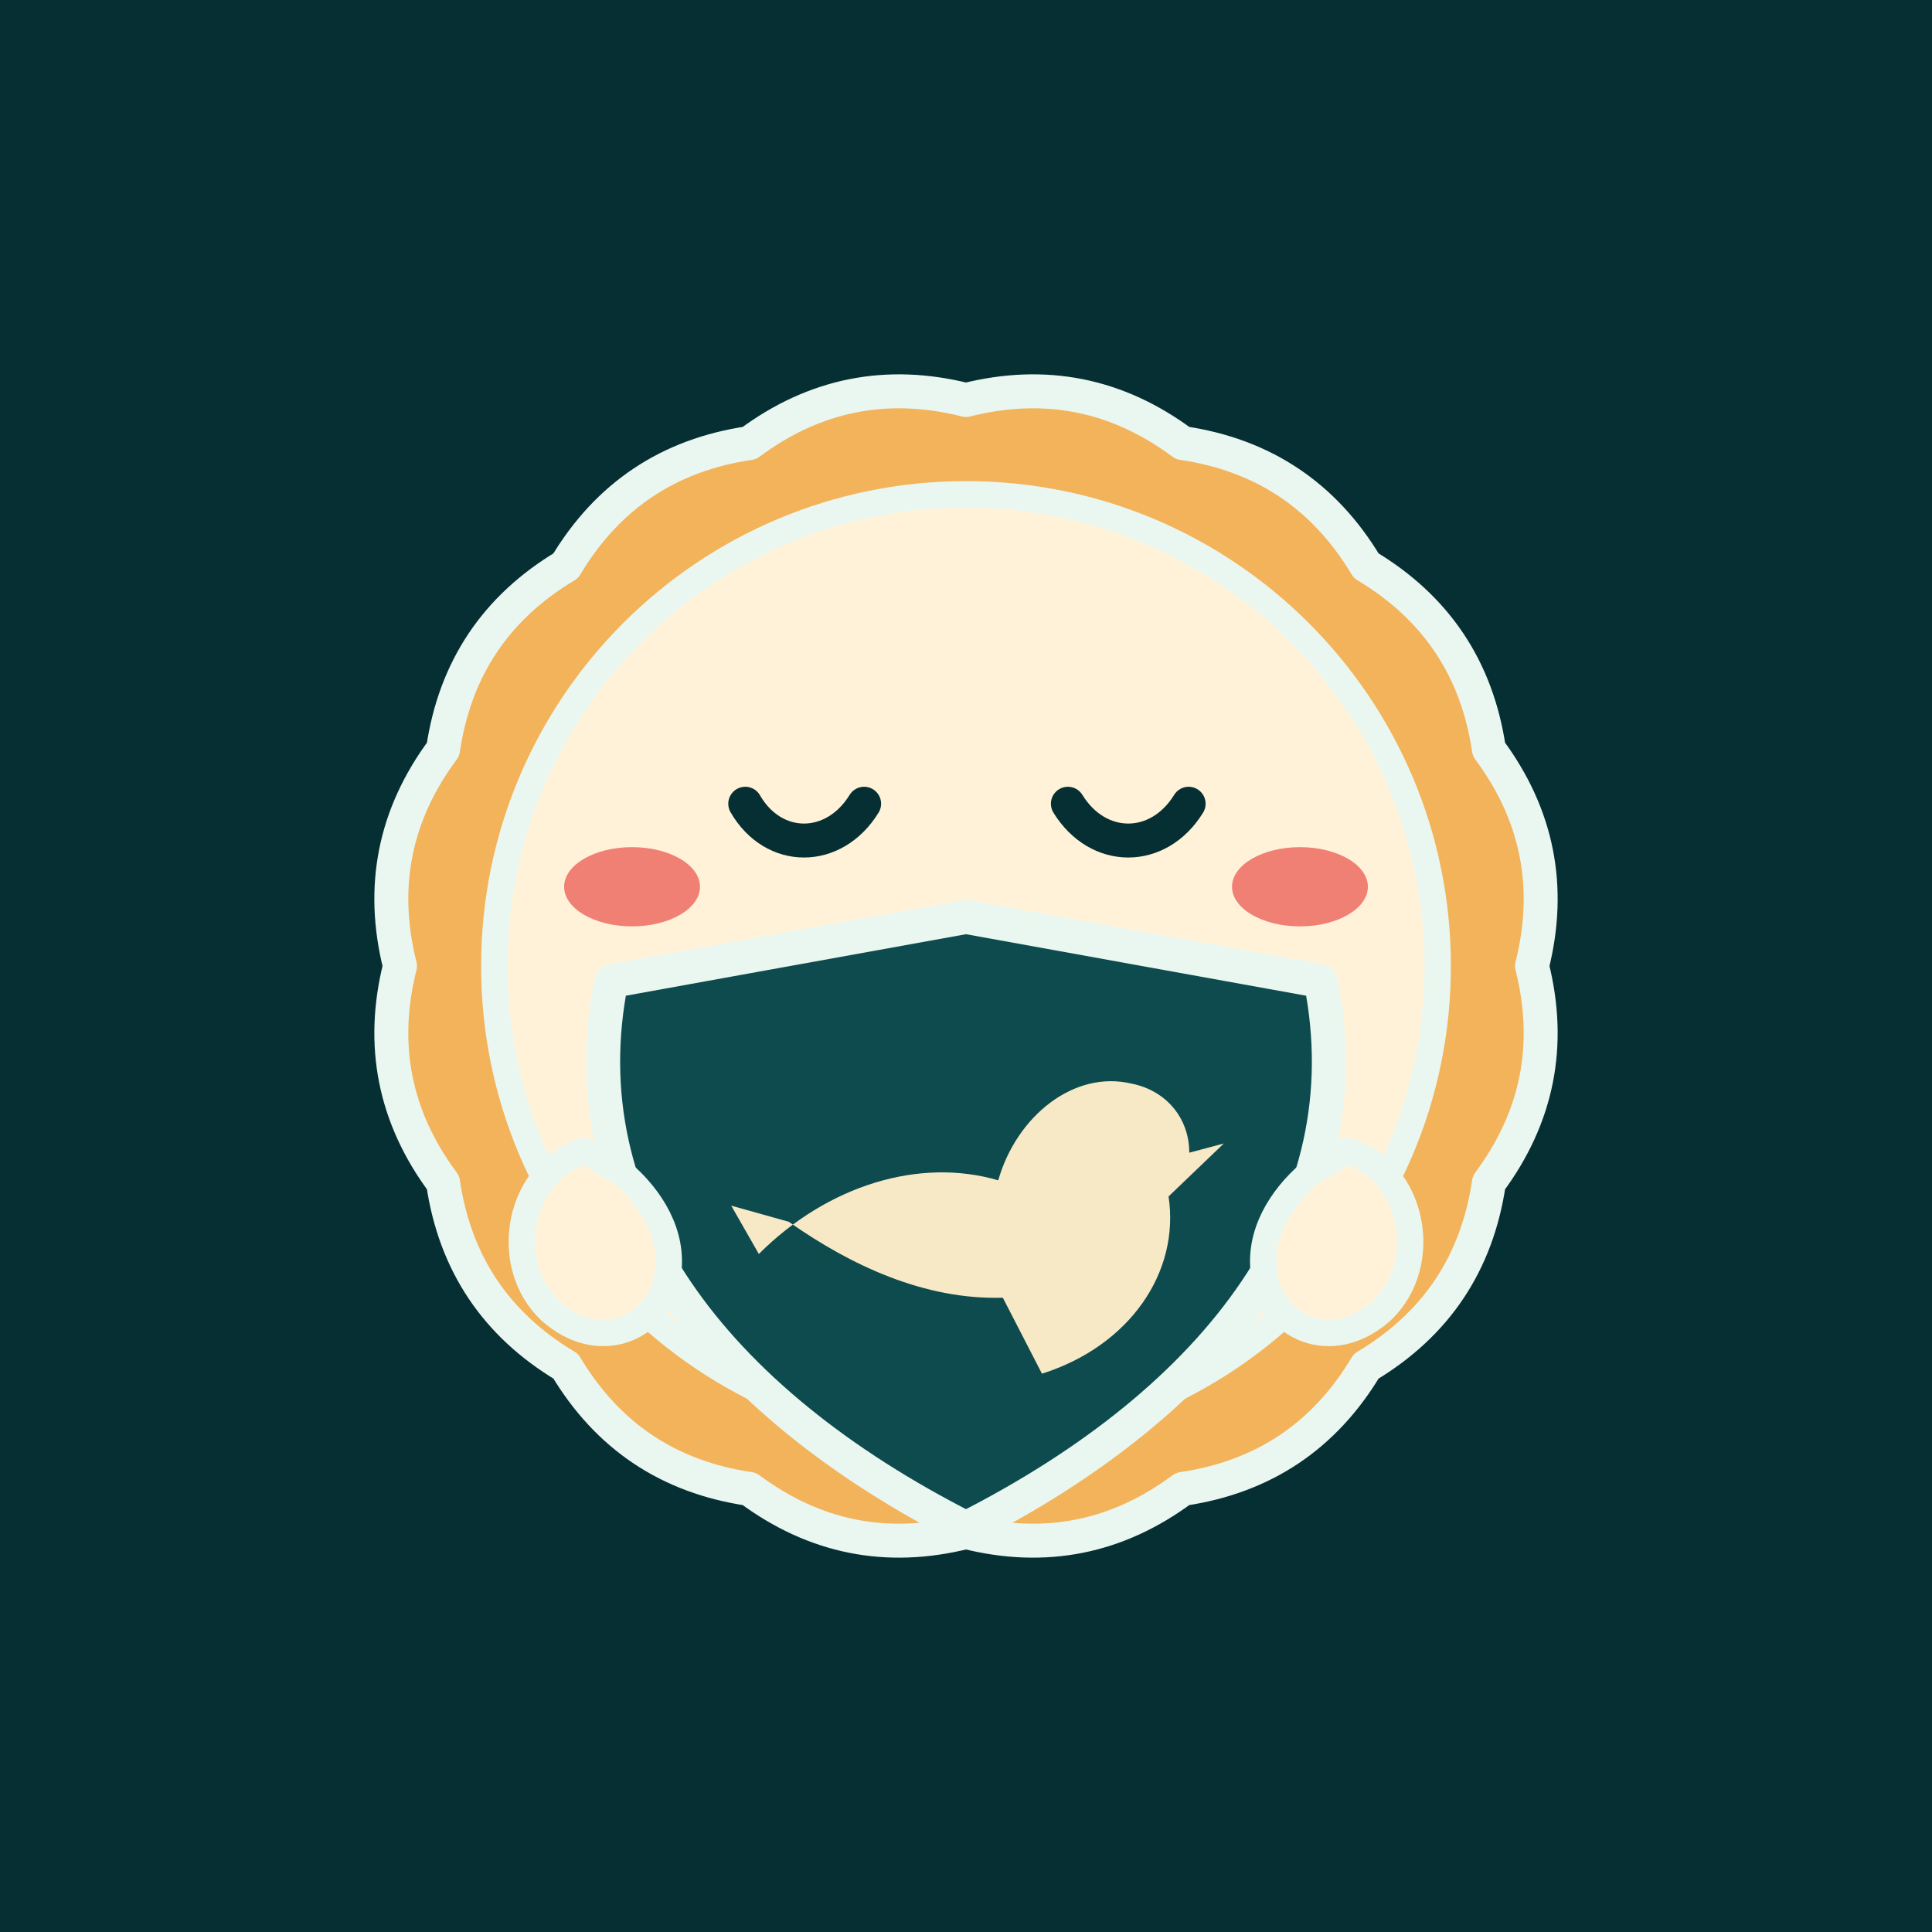
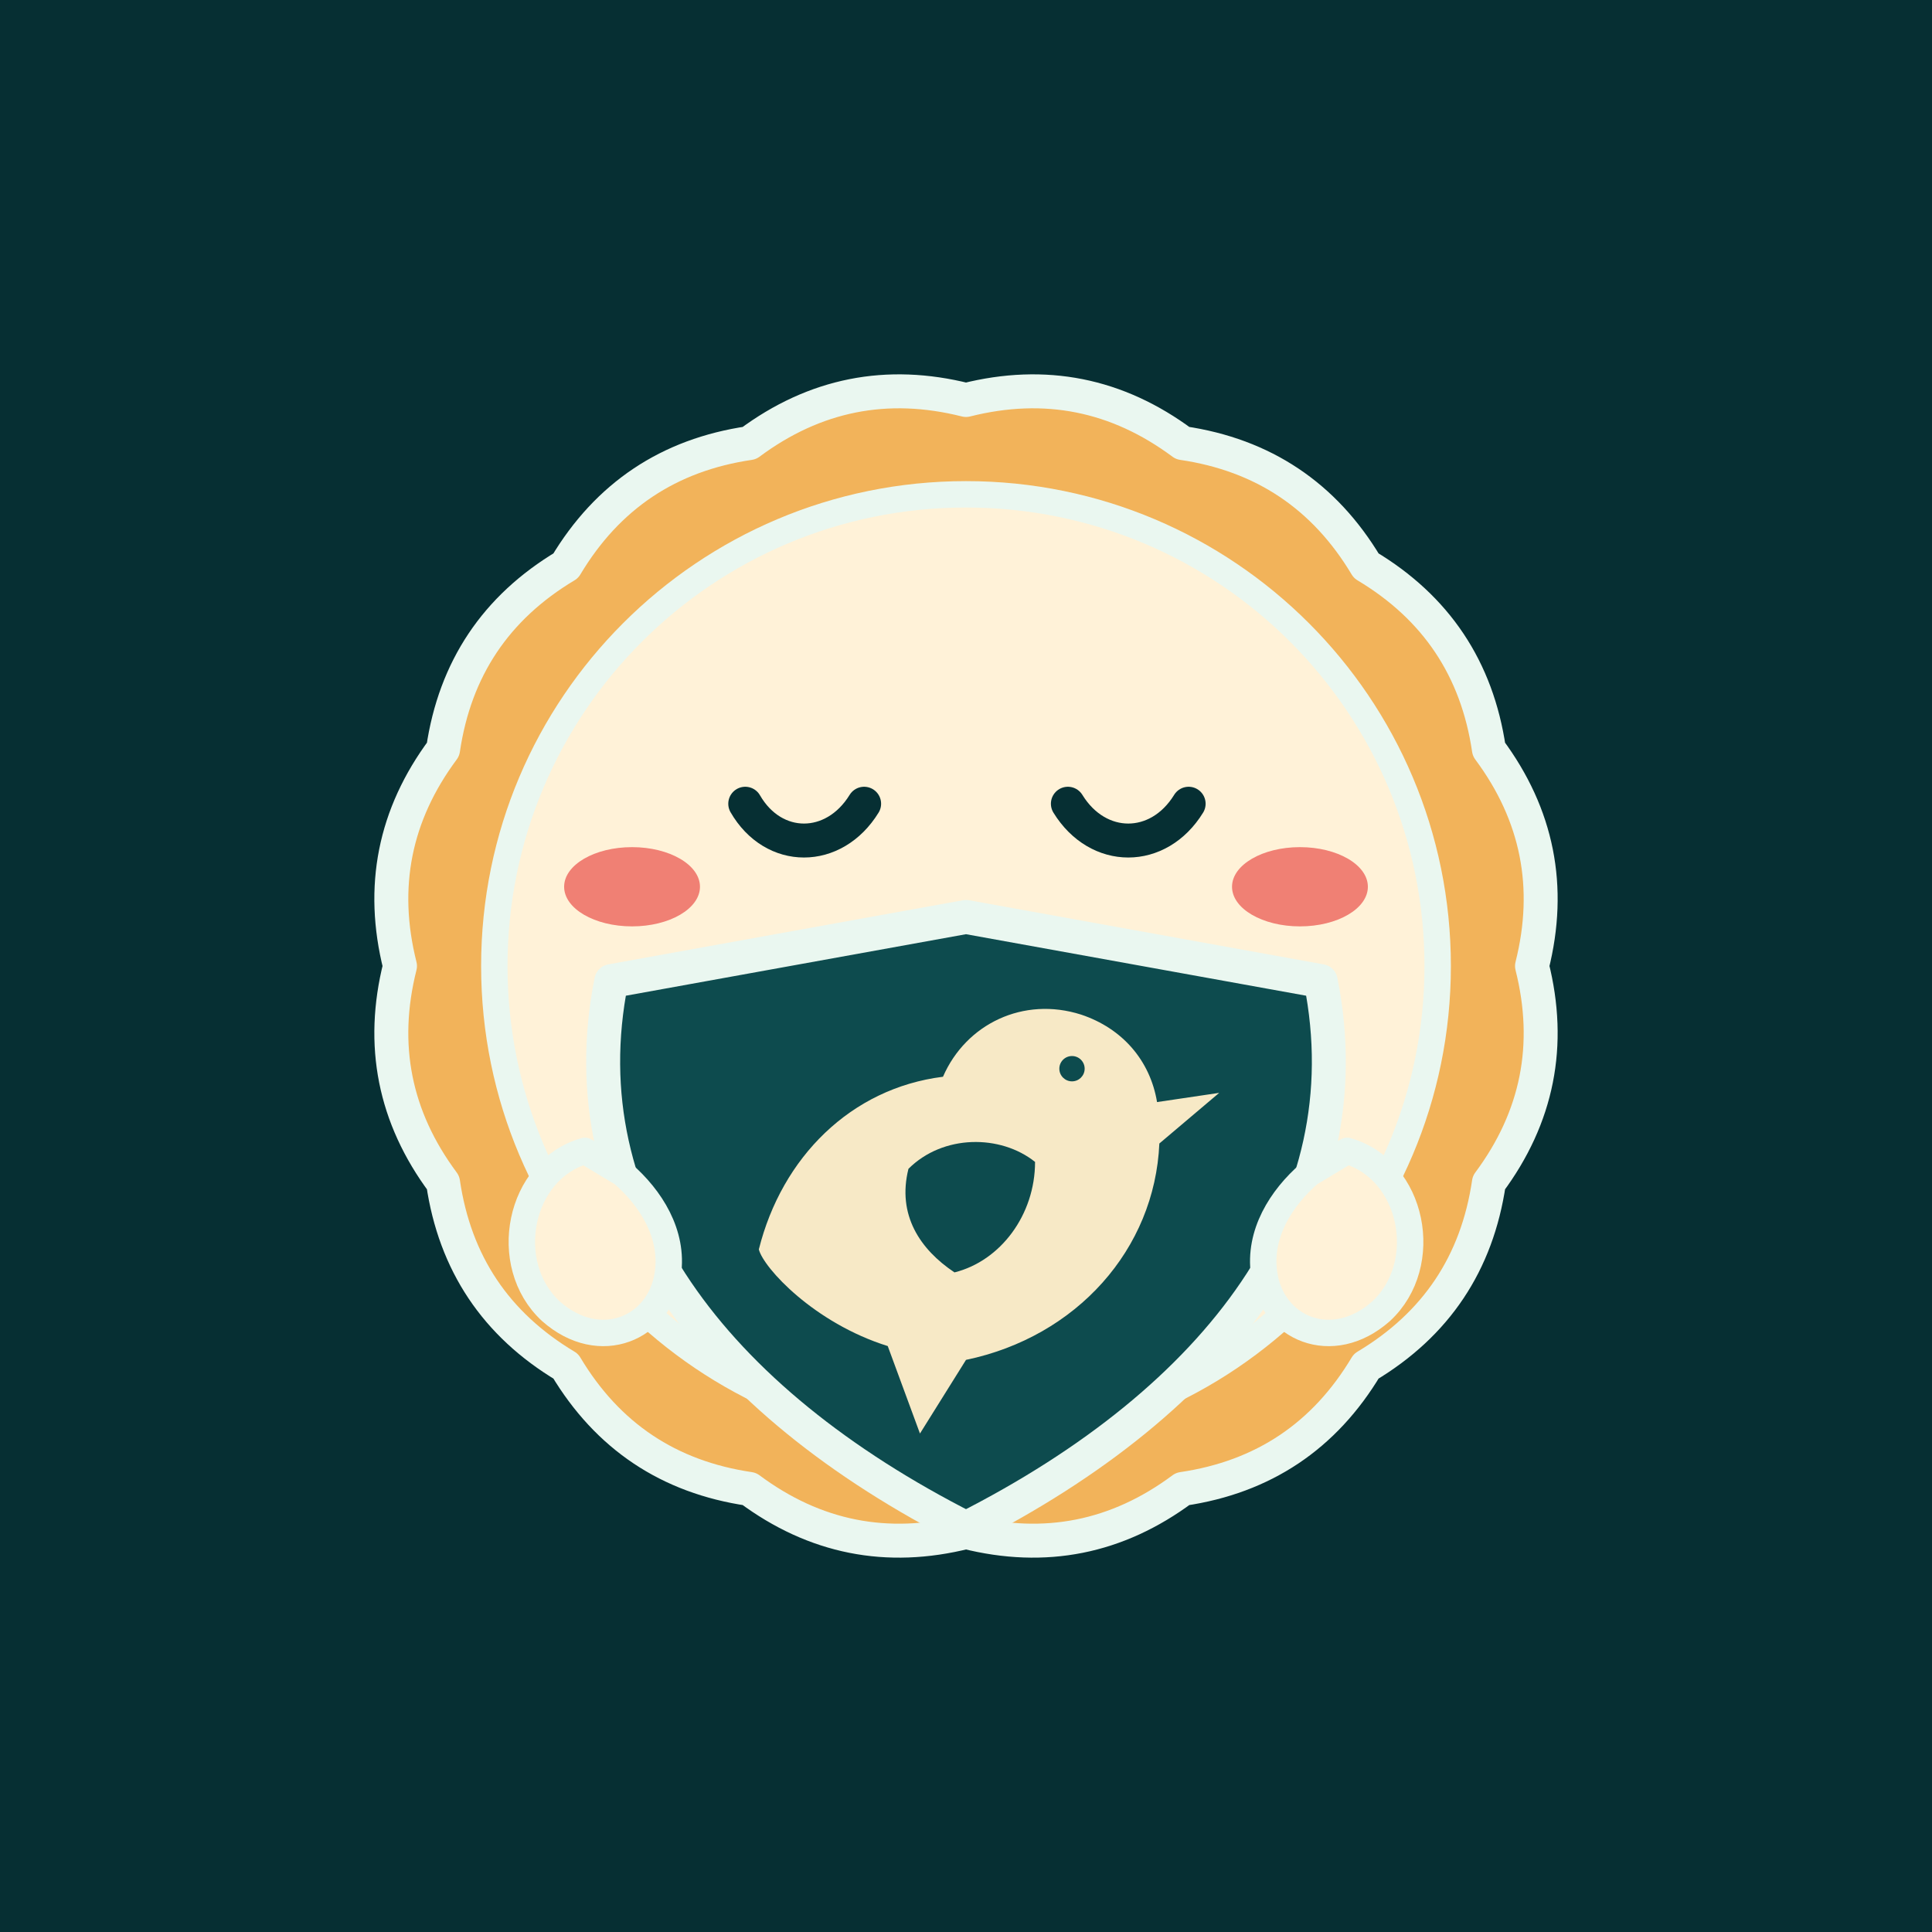
<svg xmlns="http://www.w3.org/2000/svg" viewBox="0 0 1024 1024" width="1024" height="1024" role="img" aria-label="ShyPie — dark variant">
  <rect width="1024" height="1024" fill="#062F33" />
  <g>
    <path d="M 512 212 Q 574.82 196.19 626.81 234.84 Q 690.89 244.27 724.13 299.87 Q 779.73 333.11 789.16 397.19 Q 827.81 449.18 812 512 Q 827.81 574.82 789.16 626.81 Q 779.73 690.89 724.13 724.13 Q 690.89 779.73 626.81 789.16 Q 574.82 827.81 512 812 Q 449.18 827.81 397.19 789.16 Q 333.11 779.73 299.87 724.13 Q 244.27 690.89 234.84 626.81 Q 196.19 574.82 212 512 Q 196.19 449.18 234.84 397.19 Q 244.27 333.11 299.87 299.87 Q 333.11 244.27 397.19 234.84 Q 449.18 196.19 512 212 Z" fill="#F2B35A" stroke="#EAF7F0" stroke-width="18" stroke-linejoin="round" />
    <circle cx="512" cy="512" r="250" fill="#FFF2D8" stroke="#EAF7F0" stroke-width="14" />
    <g fill="none" stroke="#062F33" stroke-width="18" stroke-linecap="round">
      <path d="M 395 426 C 410 452 442 452 458 426" />
      <path d="M 566 426 C 582 452 614 452 630 426" />
    </g>
    <ellipse cx="335" cy="470" rx="36" ry="21" fill="#F08074" />
    <ellipse cx="689" cy="470" rx="36" ry="21" fill="#F08074" />
    <path d="M 512 486 L 700 520 C 724 640 646 742 512 810 C 378 742 300 640 324 520 Z" fill="#0D4B4E" stroke="#EAF7F0" stroke-width="18" stroke-linejoin="round" />
    <g fill="#FFF2D8" stroke="#EAF7F0" stroke-width="14" stroke-linejoin="round">
      <path d="M 310 610 C 275 620 265 670 292 695 C 318 718 350 704 354 675 C 357 654 345 635 330 622 Z" />
      <path d="M 714 610 C 749 620 759 670 732 695 C 706 718 674 704 670 675 C 667 654 679 635 694 622 Z" />
    </g>
    <g fill="#F7E9C6">
      <g transform="translate(512 650) scale(12.2) translate(-12 -12)">
-         <path d="M 3.0 13.2 C 6.0 10.2 10.0 9.0 13.4 10.0 C 14.2 7.2 16.7 5.2 19.2 5.8 C 20.7 6.1 21.7 7.3 21.7 8.8 L 23.2 8.4 L 20.8 10.7 C 21.3 14.0 19.1 17.2 15.3 18.4 L 13.6 15.1 C 10.2 15.2 7.0 13.7 4.3 11.8 L 1.8 11.1 Z" />
+         <path fill-rule="evenodd" d="M 3 13 C 4 9 7 6 11 5.5 C 12 3.2 14.5 2 17 2.8 C 18.8 3.4 20 4.8 20.3 6.6 L 23 6.2 L 20.4 8.4 C 20.2 13 16.8 16.8 12 17.8 L 10 21 L 8.6 17.2 C 5.4 16.2 3.2 13.8 3 13 Z M 9.5 9.5 C 11 8 13.5 8 15 9.2 C 15 11.5 13.5 13.5 11.5 14 C 10 13 9 11.5 9.5 9.5 Z M 16.6 4.6 a 0.55 0.55 0 1 0 0.01 0 Z" />
      </g>
    </g>
  </g>
</svg>
